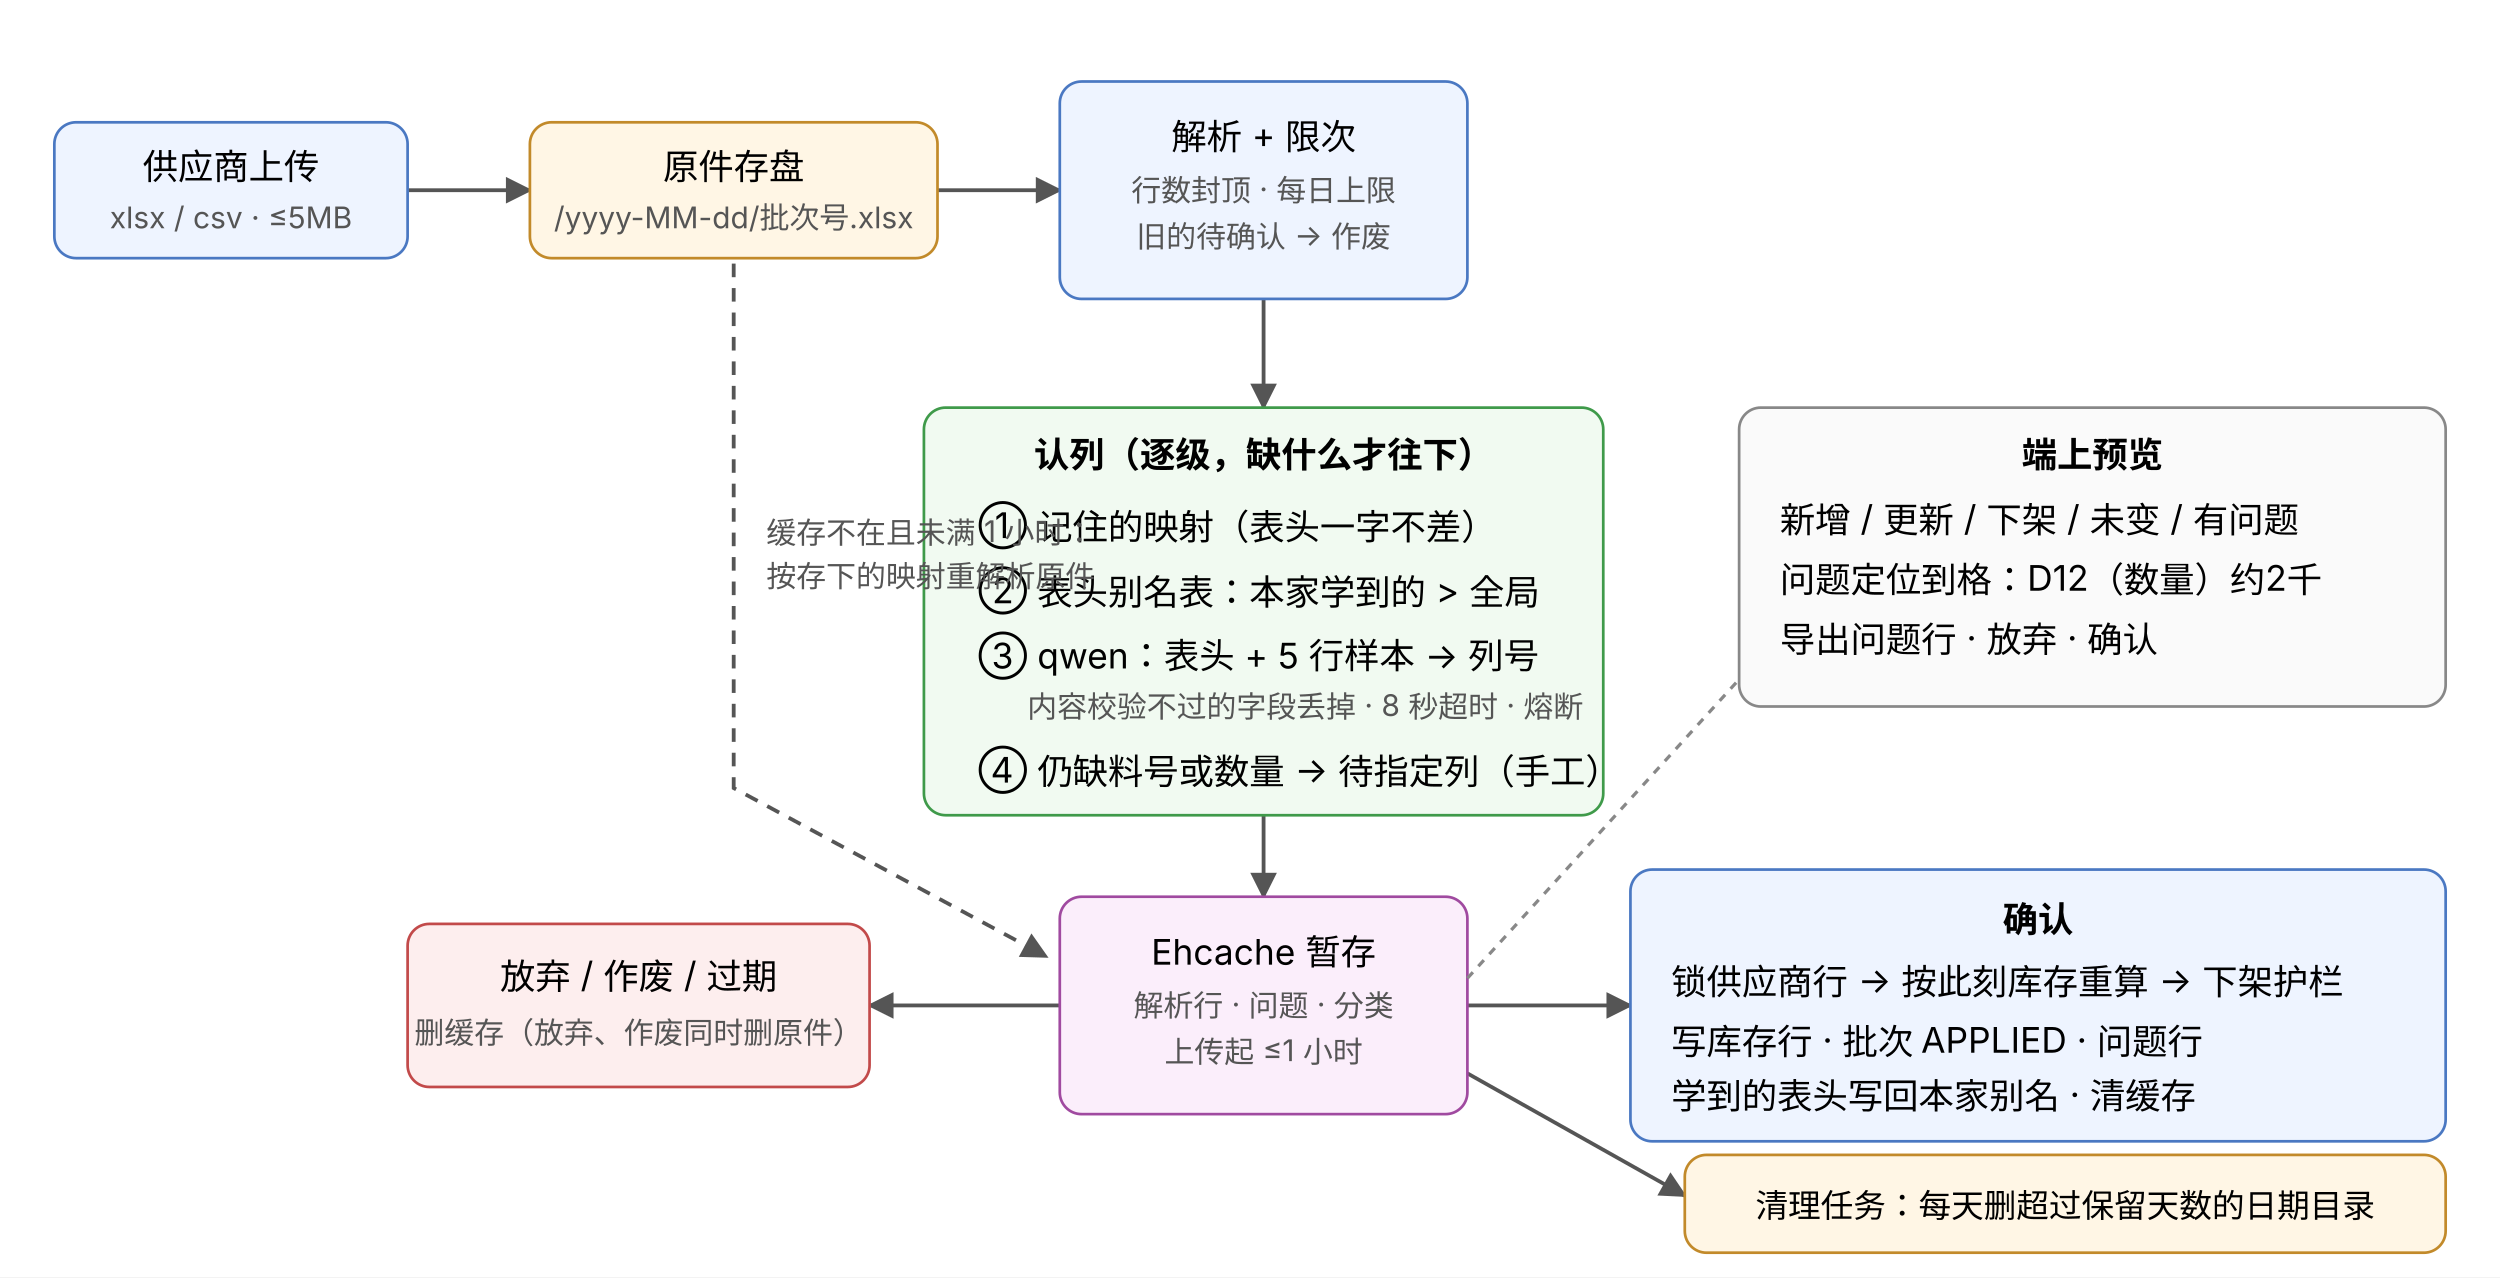
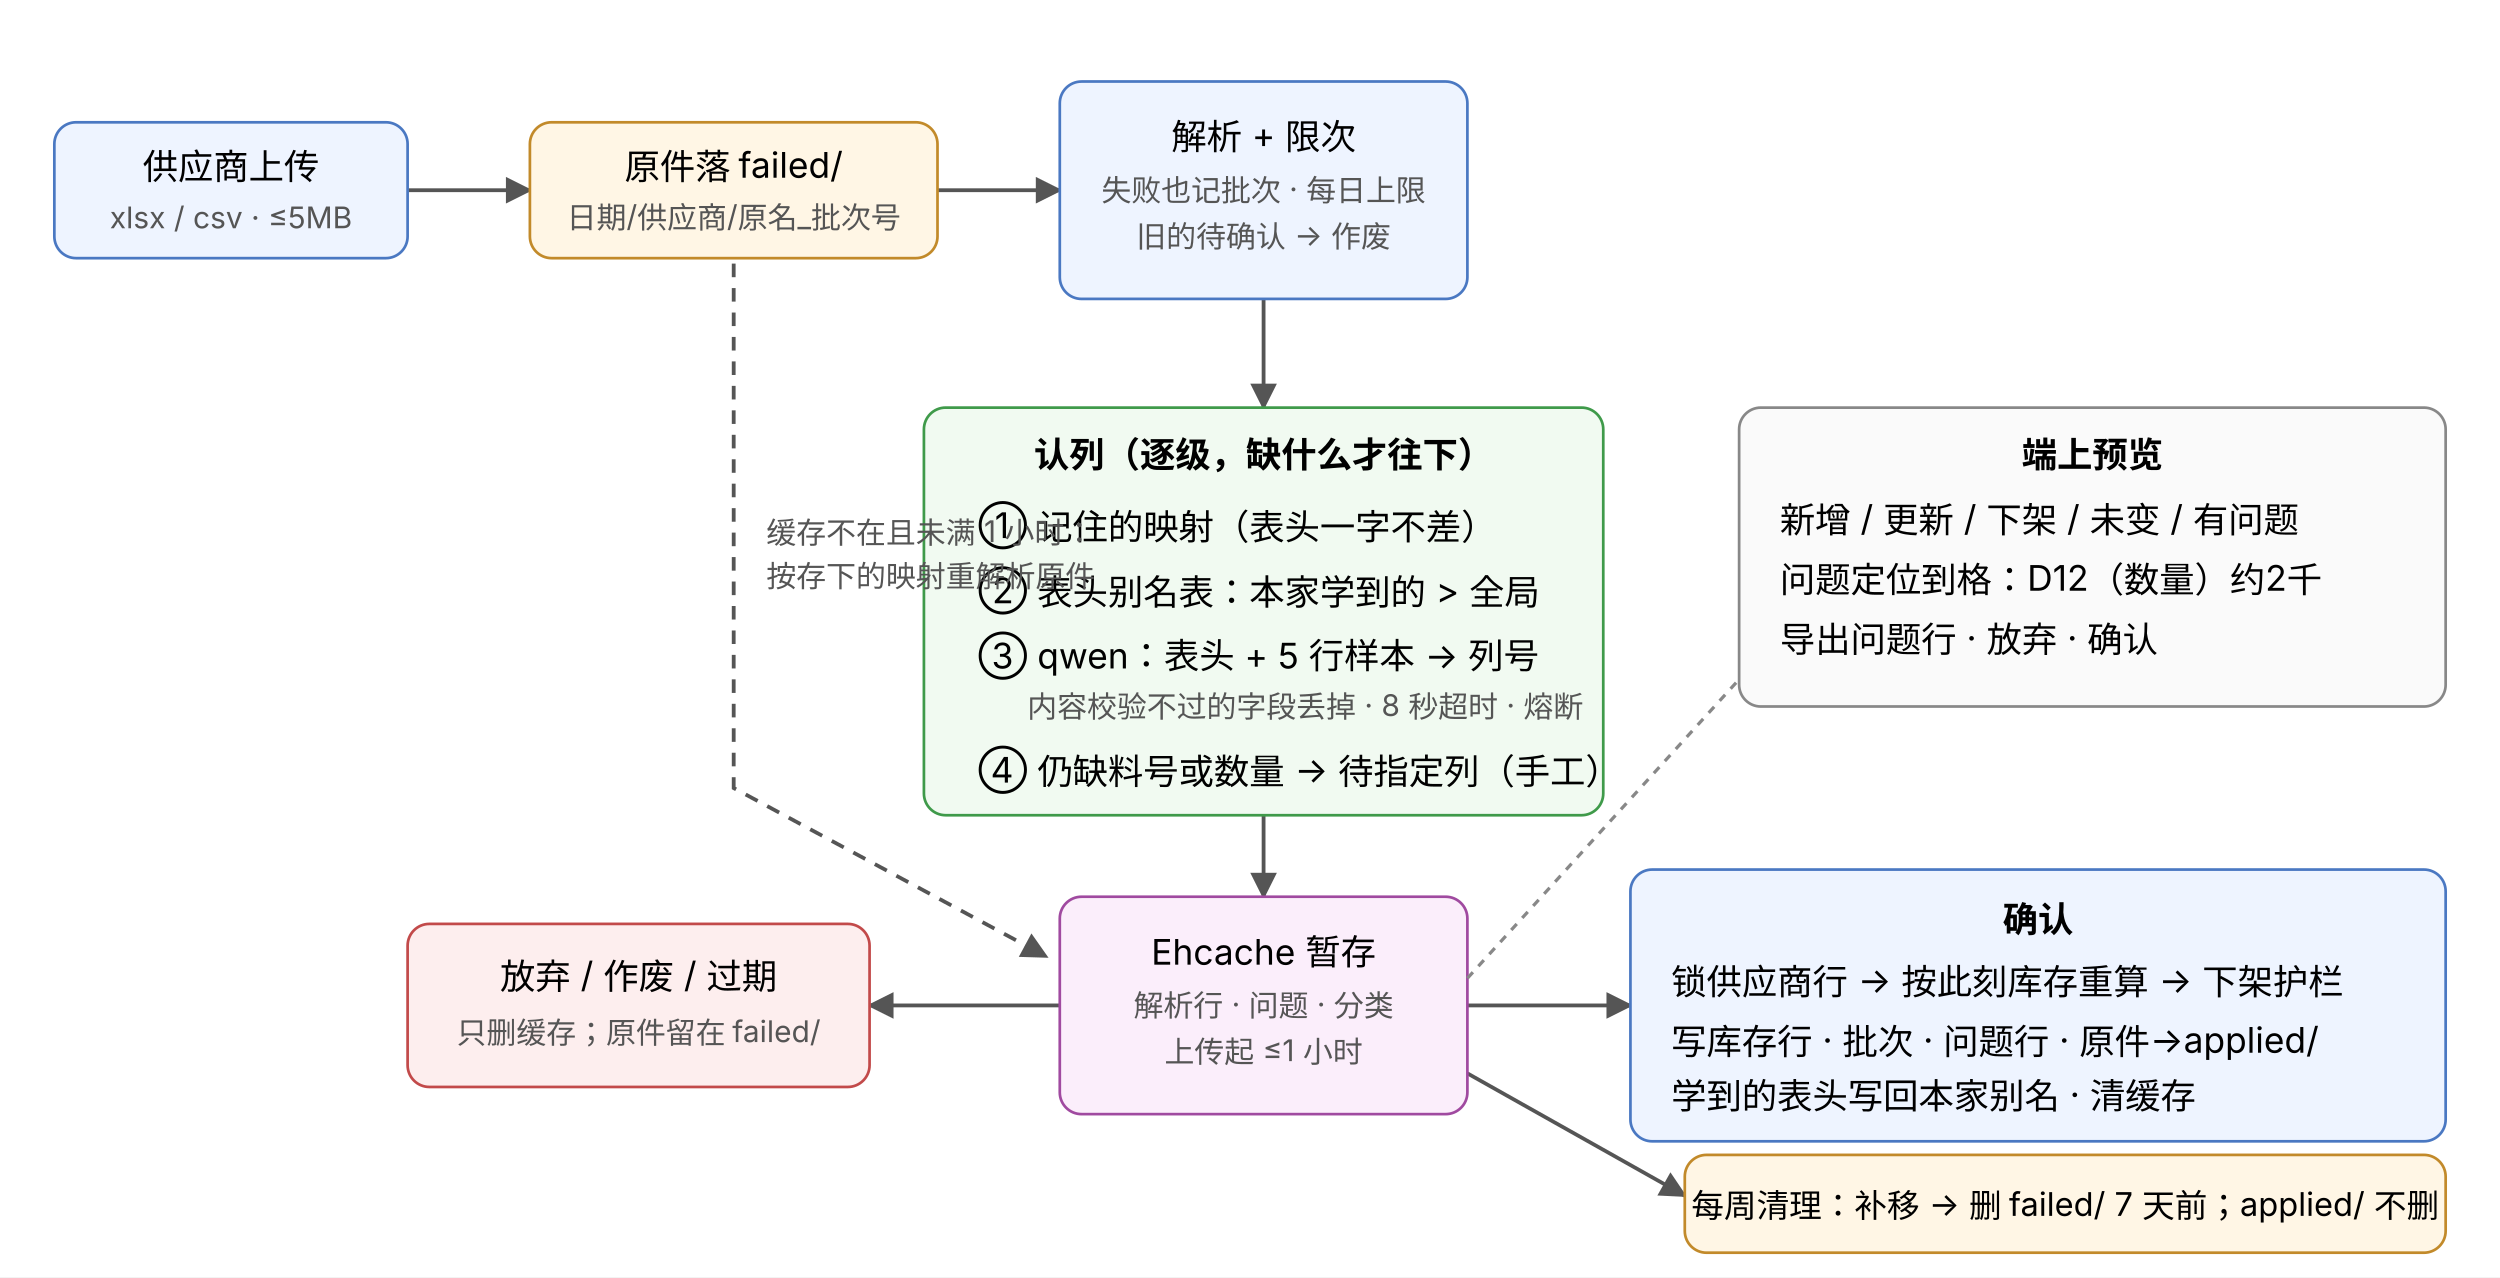
<svg xmlns="http://www.w3.org/2000/svg" viewBox="0 0 920 470" font-family="-apple-system, 'PingFang SC', 'Microsoft YaHei', sans-serif" font-size="13">
  <defs>
    <marker id="a" viewBox="0 0 10 10" refX="9" refY="5" markerWidth="7" markerHeight="7" orient="auto">
      <path d="M0,0 L10,5 L0,10 z" fill="#555" />
    </marker>
  </defs>
  <rect width="920" height="470" fill="#fff" />
  <g stroke="#555" fill="none" stroke-width="1.4" marker-end="url(#a)">
    <path d="M150,70 L195,70" />
    <path d="M345,70 L390,70" />
    <path d="M465,110 L465,150" />
    <path d="M465,300 L465,330" />
    <path d="M540,370 L600,370" />
    <path d="M390,370 L320,370" />
    <path d="M270,70 L270,290 L385,352" stroke-dasharray="5 4" />
    <path d="M540,395 L620,440" />
  </g>
  <rect x="20" y="45" width="130" height="50" rx="8" fill="#eef4ff" stroke="#4a78c2" />
  <text x="85" y="66" text-anchor="middle">供应商上传</text>
  <text x="85" y="84" text-anchor="middle" font-size="11" fill="#555">xlsx / csv · ≤5MB</text>
  <rect x="195" y="45" width="150" height="50" rx="8" fill="#fff6e5" stroke="#c28a2a" />
-   <text x="270" y="66" text-anchor="middle">原件存盘</text>
-   <text x="270" y="84" text-anchor="middle" font-size="11" fill="#555">/yyyy-MM-dd/批次号.xlsx</text>
+   <text x="270" y="66" text-anchor="middle">原件落 failed/</text>
+   <text x="270" y="84" text-anchor="middle" font-size="11" fill="#555">日期/供应商/原名_批次号</text>
  <rect x="390" y="30" width="150" height="80" rx="8" fill="#eef4ff" stroke="#4a78c2" />
  <text x="465" y="55" text-anchor="middle">解析 + 限次</text>
-   <text x="465" y="74" text-anchor="middle" font-size="11" fill="#555">行数封顶 · 每日上限</text>
+   <text x="465" y="74" text-anchor="middle" font-size="11" fill="#555">失败也记批次 · 每日上限</text>
  <text x="465" y="91" text-anchor="middle" font-size="11" fill="#555">旧的待确认 → 作废</text>
  <rect x="340" y="150" width="250" height="150" rx="8" fill="#f1faf1" stroke="#3f9a4a" />
  <text x="465" y="172" text-anchor="middle" font-weight="600">认列（逐级，缺什么才往下）</text>
  <text x="360" y="198">① 记住的映射（表头一字不差）</text>
  <text x="360" y="222">② 表头别名表：本家学到的 &gt; 全局</text>
  <text x="360" y="246">③ qwen：表头 + 5 行样本 → 列号</text>
  <text x="378" y="264" font-size="11" fill="#555">内容校验不过的字段丢掉 · 8 秒超时 · 熔断</text>
  <text x="360" y="288">④ 仍缺料号或数量 → 待指定列（手工）</text>
  <rect x="390" y="330" width="150" height="80" rx="8" fill="#fbeefb" stroke="#a04aa0" />
  <text x="465" y="355" text-anchor="middle">Ehcache 暂存</text>
  <text x="465" y="374" text-anchor="middle" font-size="11" fill="#555">解析行 · 问题 · 分类</text>
  <text x="465" y="391" text-anchor="middle" font-size="11" fill="#555">上传起 ≤1 小时</text>
  <rect x="600" y="320" width="300" height="100" rx="8" fill="#eef4ff" stroke="#4a78c2" />
  <text x="750" y="343" text-anchor="middle" font-weight="600">确认</text>
  <text x="615" y="366">锁供应商行 → 按此刻库存重算 → 下架护栏</text>
-   <text x="615" y="388">写库存行 · 批次 APPLIED · 问题行</text>
+   <text x="615" y="388">写库存行 · 批次 · 问题行 · 原件→applied/</text>
  <text x="615" y="408">学到的表头写回本家别名 · 清缓存</text>
  <rect x="150" y="340" width="170" height="60" rx="8" fill="#fdeeee" stroke="#c24a4a" />
  <text x="235" y="364" text-anchor="middle">放弃 / 作废 / 过期</text>
-   <text x="235" y="384" text-anchor="middle" font-size="11" fill="#555">删缓存（放弃、作废同时删原件）</text>
+   <text x="235" y="384" text-anchor="middle" font-size="11" fill="#555">只删缓存；原件留在 failed/</text>
  <text x="282" y="200" font-size="11" fill="#555">缓存不在且未满 1 小时：</text>
  <text x="282" y="216" font-size="11" fill="#555">按存下的映射重解析原件</text>
  <rect x="620" y="425" width="280" height="36" rx="8" fill="#fff6e5" stroke="#c28a2a" />
-   <text x="760" y="448" text-anchor="middle" font-size="12">清理任务：每天删超过保留天数的日期目录</text>
+   <text x="760" y="448" text-anchor="middle" font-size="12">每周清理：补移 → 删 failed/ 7 天前；applied/ 不删</text>
  <rect x="640" y="150" width="260" height="110" rx="8" fill="#fafafa" stroke="#888" />
  <text x="770" y="172" text-anchor="middle" font-weight="600">端上预览</text>
  <text x="655" y="196">新增 / 更新 / 下架 / 未变 / 有问题</text>
  <text x="655" y="218">问题定位到格：D12（数量）约2千</text>
  <text x="655" y="240">导出问题行 · 放弃 · 确认</text>
  <g stroke="#888" fill="none" stroke-width="1.2" stroke-dasharray="3 3">
    <path d="M540,360 L640,250" />
  </g>
</svg>
